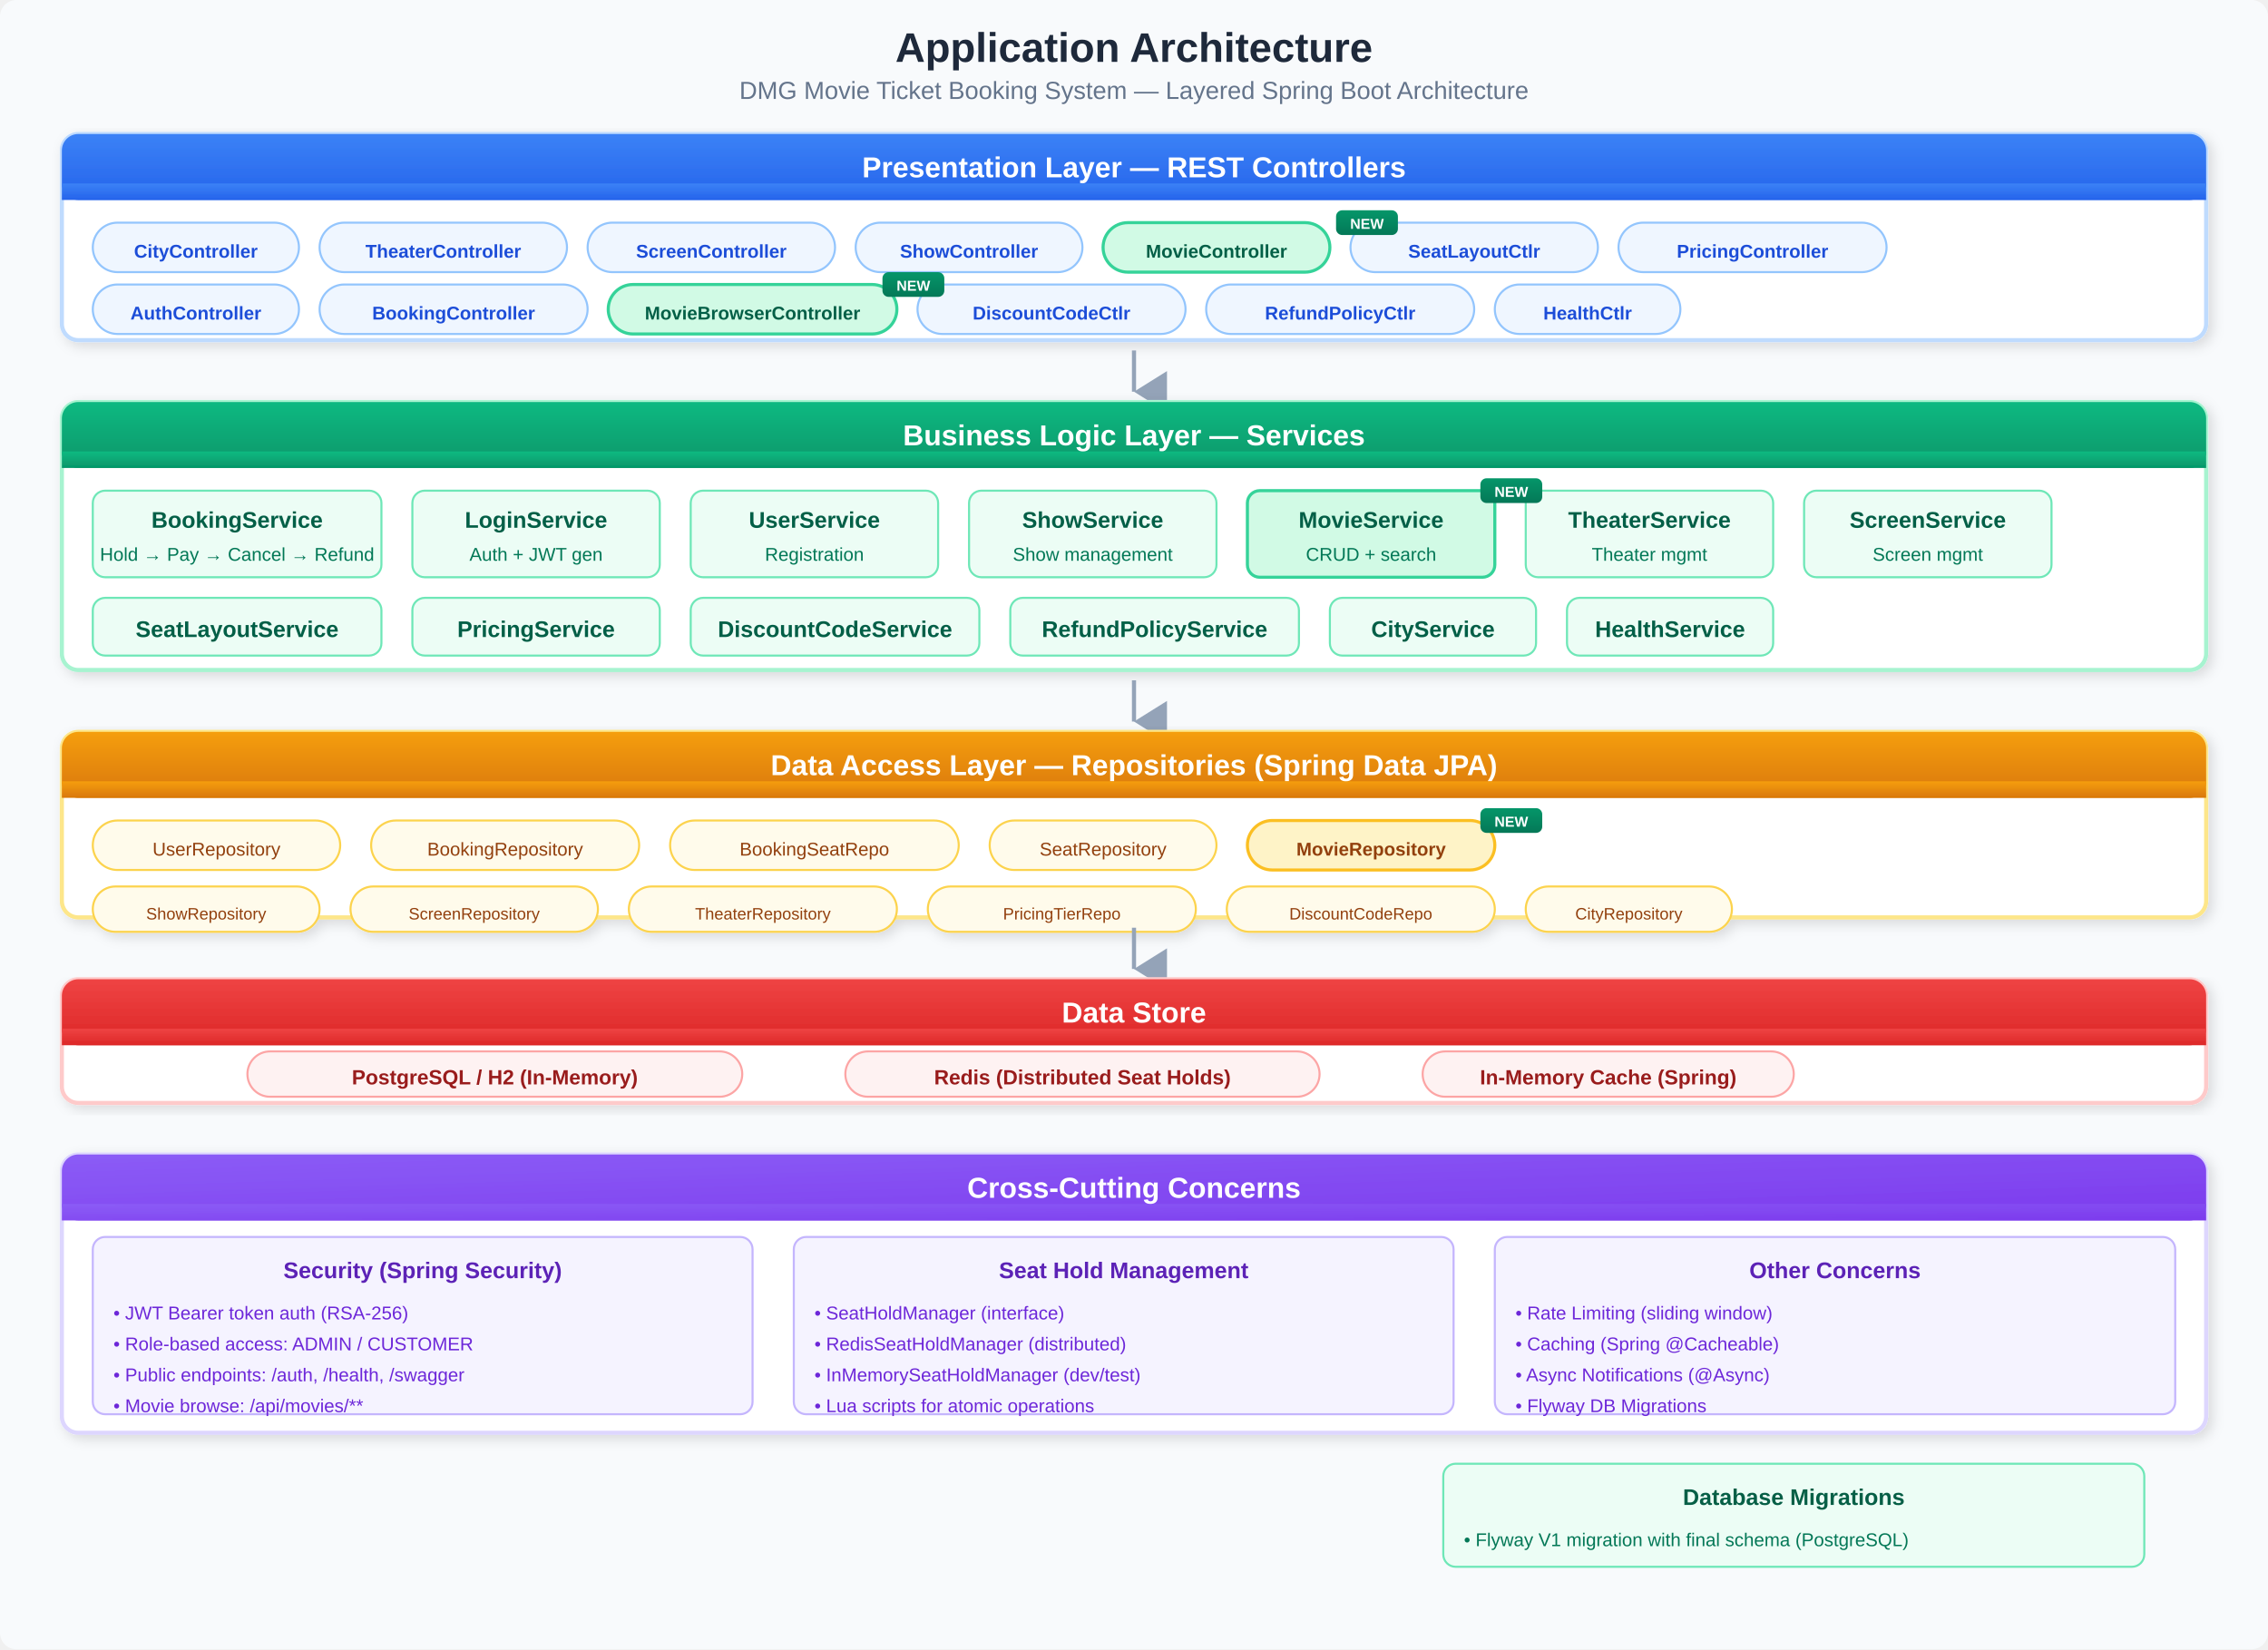
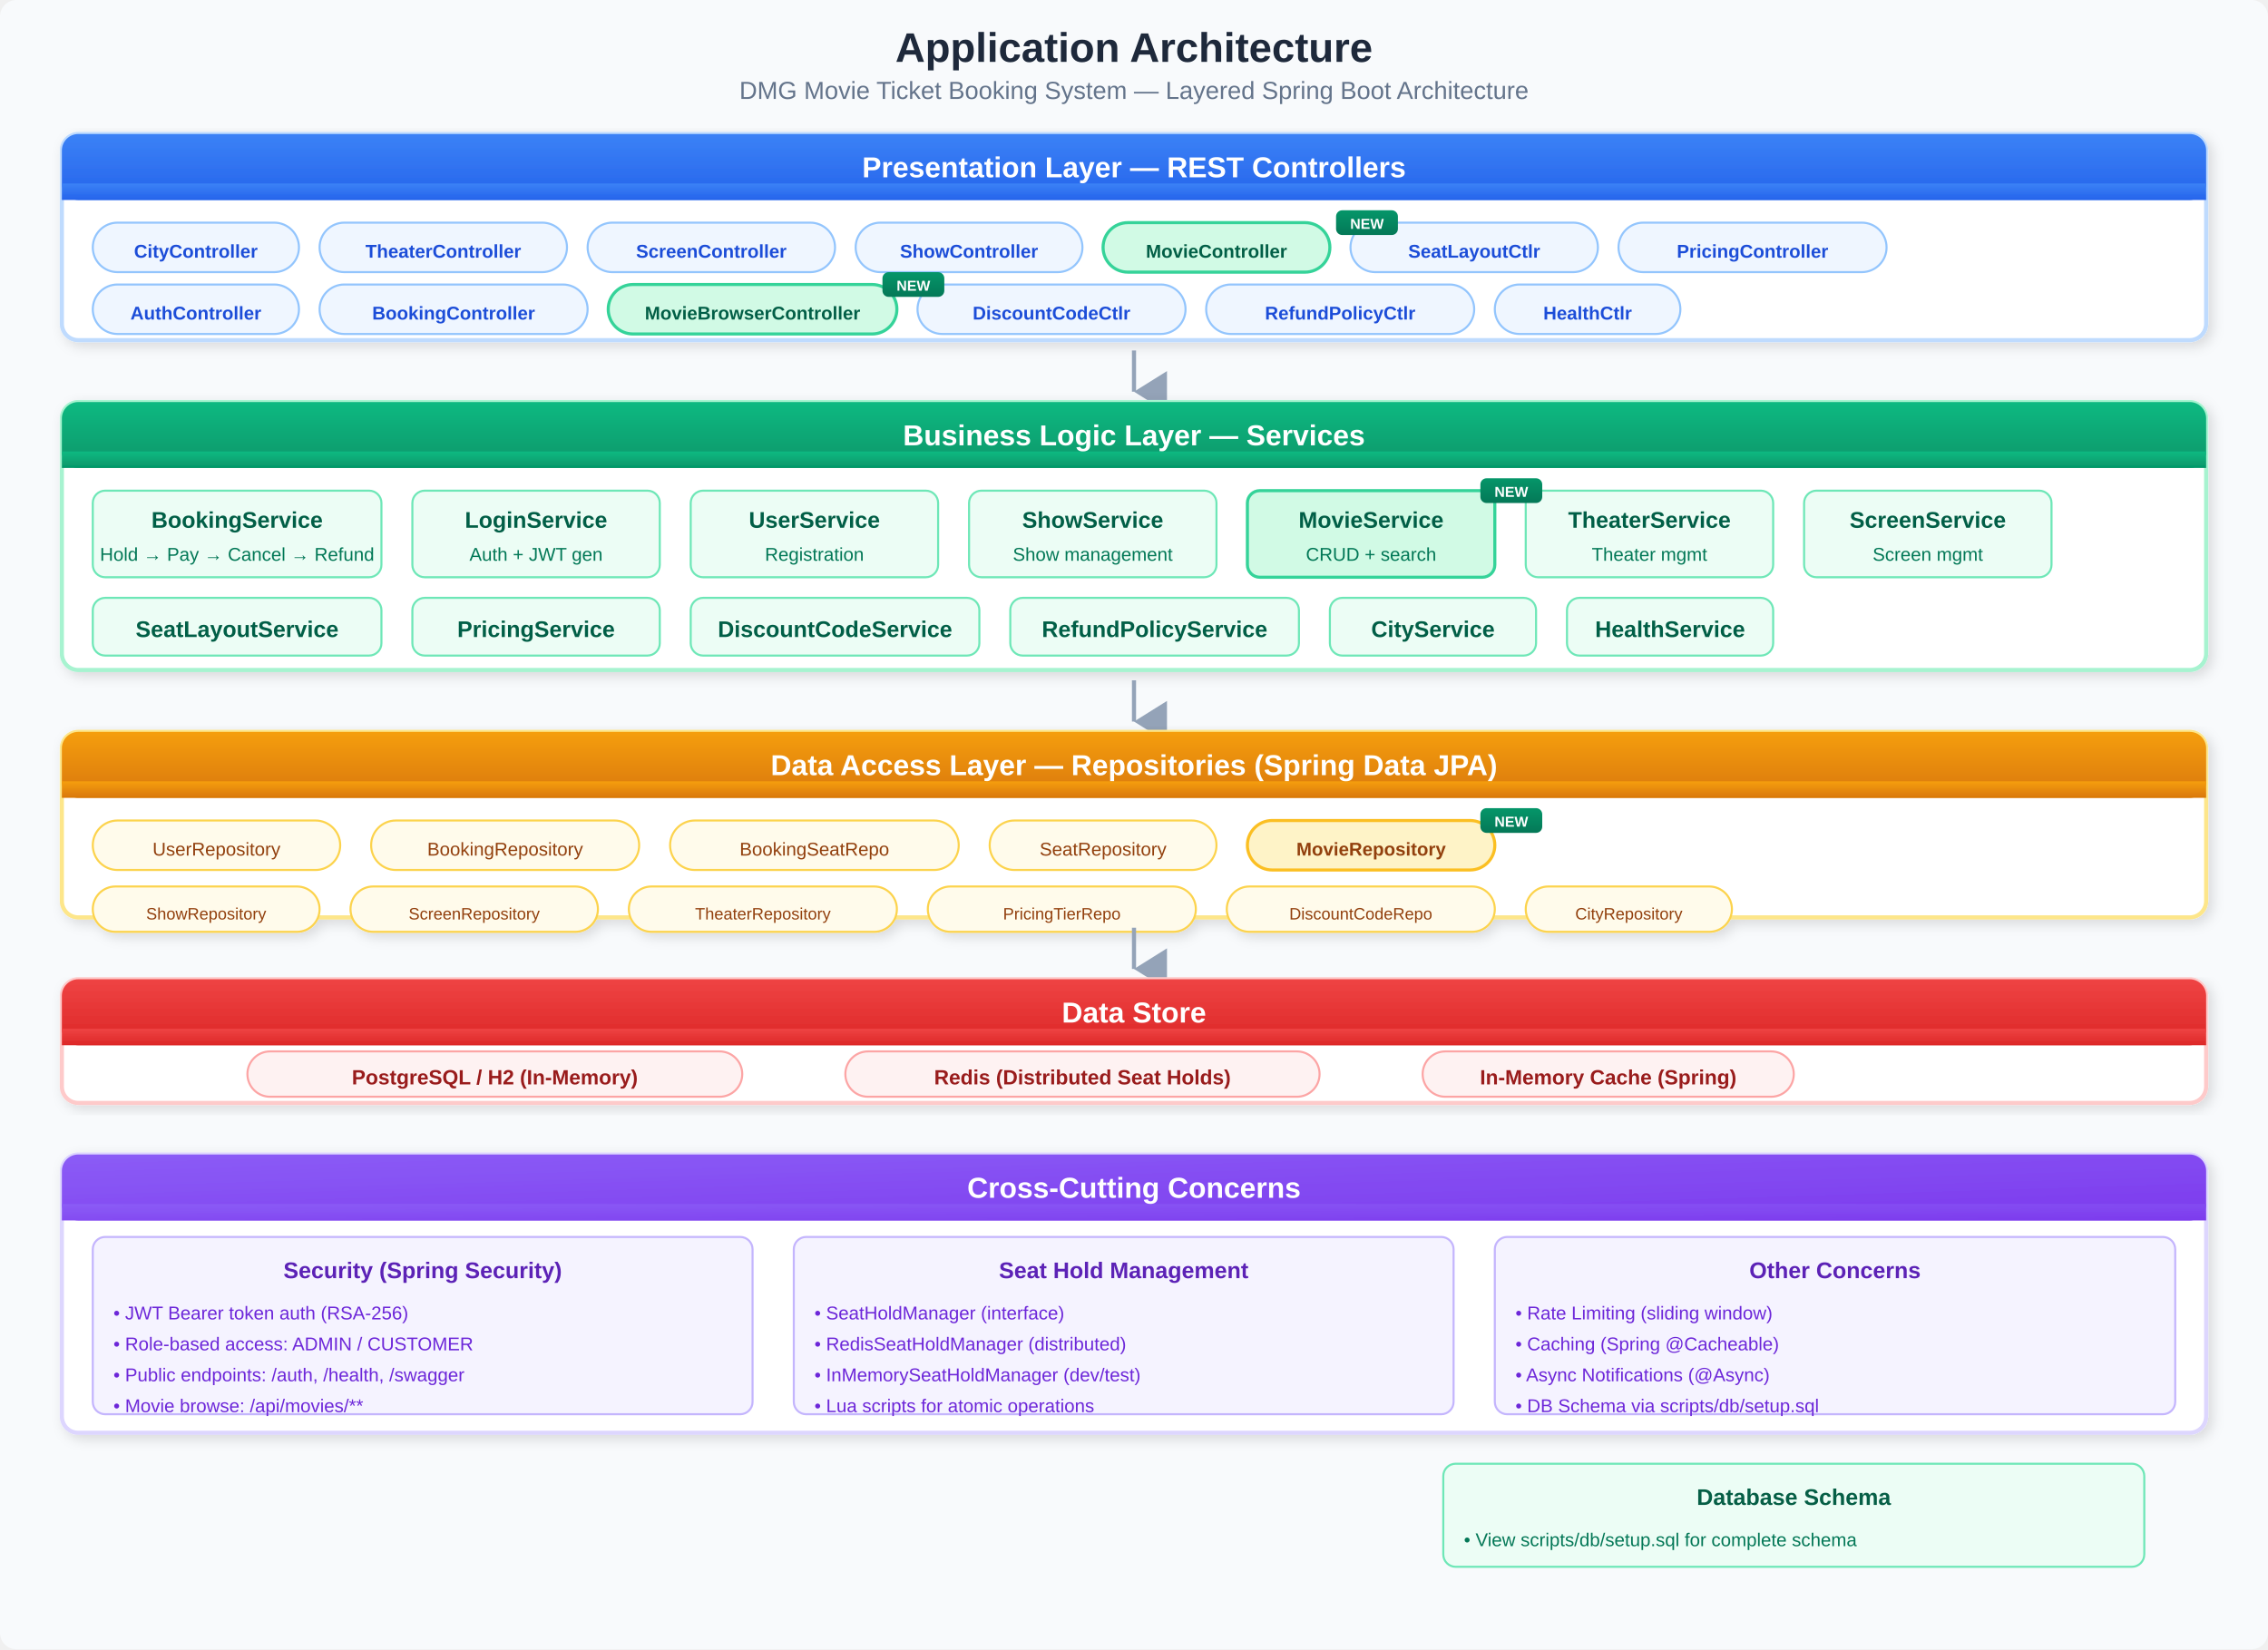
<svg xmlns="http://www.w3.org/2000/svg" viewBox="0 0 1100 800" font-family="Segoe UI, Arial, sans-serif">
  <defs>
    <filter id="shadow" x="-5%" y="-5%" width="115%" height="115%">
      <feDropShadow dx="2" dy="2" stdDeviation="3" flood-color="#00000022" />
    </filter>
    <linearGradient id="layer1" x1="0" y1="0" x2="0" y2="1">
      <stop offset="0%" stop-color="#3b82f6" />
      <stop offset="100%" stop-color="#2563eb" />
    </linearGradient>
    <linearGradient id="layer2" x1="0" y1="0" x2="0" y2="1">
      <stop offset="0%" stop-color="#10b981" />
      <stop offset="100%" stop-color="#059669" />
    </linearGradient>
    <linearGradient id="layer3" x1="0" y1="0" x2="0" y2="1">
      <stop offset="0%" stop-color="#f59e0b" />
      <stop offset="100%" stop-color="#d97706" />
    </linearGradient>
    <linearGradient id="layer4" x1="0" y1="0" x2="0" y2="1">
      <stop offset="0%" stop-color="#ef4444" />
      <stop offset="100%" stop-color="#dc2626" />
    </linearGradient>
    <linearGradient id="crossCut" x1="0" y1="0" x2="1" y2="1">
      <stop offset="0%" stop-color="#8b5cf6" />
      <stop offset="100%" stop-color="#7c3aed" />
    </linearGradient>
    <linearGradient id="newBadge" x1="0" y1="0" x2="0" y2="1">
      <stop offset="0%" stop-color="#059669" />
      <stop offset="100%" stop-color="#047857" />
    </linearGradient>
  </defs>
  <rect width="1100" height="800" fill="#f8fafc" rx="8" />
  <text x="550" y="30" text-anchor="middle" font-size="20" font-weight="bold" fill="#1e293b">Application Architecture</text>
  <text x="550" y="48" text-anchor="middle" font-size="12" fill="#64748b">DMG Movie Ticket Booking System — Layered Spring Boot Architecture</text>
  <g filter="url(#shadow)">
    <rect x="30" y="65" width="1040" height="100" rx="8" fill="white" stroke="#bfdbfe" stroke-width="2" />
    <rect x="30" y="65" width="1040" height="32" rx="8" fill="url(#layer1)" />
    <rect y="89" x="30" width="1040" height="8" fill="url(#layer1)" />
    <text x="550" y="86" text-anchor="middle" font-size="14" font-weight="bold" fill="white">Presentation Layer — REST Controllers</text>
    <g transform="translate(45, 108)">
      <rect width="100" height="24" rx="12" fill="#eff6ff" stroke="#93c5fd" stroke-width="1" />
      <text x="50" y="17" text-anchor="middle" font-size="9" font-weight="bold" fill="#1d4ed8">CityController</text>
    </g>
    <g transform="translate(155, 108)">
      <rect width="120" height="24" rx="12" fill="#eff6ff" stroke="#93c5fd" stroke-width="1" />
      <text x="60" y="17" text-anchor="middle" font-size="9" font-weight="bold" fill="#1d4ed8">TheaterController</text>
    </g>
    <g transform="translate(285, 108)">
      <rect width="120" height="24" rx="12" fill="#eff6ff" stroke="#93c5fd" stroke-width="1" />
      <text x="60" y="17" text-anchor="middle" font-size="9" font-weight="bold" fill="#1d4ed8">ScreenController</text>
    </g>
    <g transform="translate(415, 108)">
      <rect width="110" height="24" rx="12" fill="#eff6ff" stroke="#93c5fd" stroke-width="1" />
      <text x="55" y="17" text-anchor="middle" font-size="9" font-weight="bold" fill="#1d4ed8">ShowController</text>
    </g>
    <g transform="translate(535, 108)">
      <rect width="110" height="24" rx="12" fill="#d1fae5" stroke="#34d399" stroke-width="1.5" />
      <text x="55" y="17" text-anchor="middle" font-size="9" font-weight="bold" fill="#065f46">MovieController</text>
    </g>
    <g transform="translate(655, 108)">
      <rect width="120" height="24" rx="12" fill="#eff6ff" stroke="#93c5fd" stroke-width="1" />
      <text x="60" y="17" text-anchor="middle" font-size="9" font-weight="bold" fill="#1d4ed8">SeatLayoutCtlr</text>
    </g>
    <g transform="translate(785, 108)">
      <rect width="130" height="24" rx="12" fill="#eff6ff" stroke="#93c5fd" stroke-width="1" />
      <text x="65" y="17" text-anchor="middle" font-size="9" font-weight="bold" fill="#1d4ed8">PricingController</text>
    </g>
    <g transform="translate(45, 138)">
      <rect width="100" height="24" rx="12" fill="#eff6ff" stroke="#93c5fd" stroke-width="1" />
      <text x="50" y="17" text-anchor="middle" font-size="9" font-weight="bold" fill="#1d4ed8">AuthController</text>
    </g>
    <g transform="translate(155, 138)">
      <rect width="130" height="24" rx="12" fill="#eff6ff" stroke="#93c5fd" stroke-width="1" />
      <text x="65" y="17" text-anchor="middle" font-size="9" font-weight="bold" fill="#1d4ed8">BookingController</text>
    </g>
    <g transform="translate(295, 138)">
      <rect width="140" height="24" rx="12" fill="#d1fae5" stroke="#34d399" stroke-width="1.5" />
      <text x="70" y="17" text-anchor="middle" font-size="9" font-weight="bold" fill="#065f46">MovieBrowserController</text>
    </g>
    <g transform="translate(445, 138)">
      <rect width="130" height="24" rx="12" fill="#eff6ff" stroke="#93c5fd" stroke-width="1" />
      <text x="65" y="17" text-anchor="middle" font-size="9" font-weight="bold" fill="#1d4ed8">DiscountCodeCtlr</text>
    </g>
    <g transform="translate(585, 138)">
      <rect width="130" height="24" rx="12" fill="#eff6ff" stroke="#93c5fd" stroke-width="1" />
      <text x="65" y="17" text-anchor="middle" font-size="9" font-weight="bold" fill="#1d4ed8">RefundPolicyCtlr</text>
    </g>
    <g transform="translate(725, 138)">
      <rect width="90" height="24" rx="12" fill="#eff6ff" stroke="#93c5fd" stroke-width="1" />
      <text x="45" y="17" text-anchor="middle" font-size="9" font-weight="bold" fill="#1d4ed8">HealthCtlr</text>
    </g>
  </g>
  <rect x="648" y="102" width="30" height="12" rx="3" fill="url(#newBadge)" />
  <text x="663" y="111" text-anchor="middle" font-size="7" font-weight="bold" fill="white">NEW</text>
  <rect x="428" y="132" width="30" height="12" rx="3" fill="url(#newBadge)" />
  <text x="443" y="141" text-anchor="middle" font-size="7" font-weight="bold" fill="white">NEW</text>
  <line x1="550" y1="170" x2="550" y2="190" stroke="#94a3b8" stroke-width="2" marker-end="url(#arrowDown)" />
  <marker id="arrowDown" markerWidth="10" markerHeight="8" refX="5" refY="8" orient="auto">
    <path d="M0,0 L5,8 L10,0" fill="#94a3b8" />
  </marker>
  <g filter="url(#shadow)">
    <rect x="30" y="195" width="1040" height="130" rx="8" fill="white" stroke="#a7f3d0" stroke-width="2" />
    <rect x="30" y="195" width="1040" height="32" rx="8" fill="url(#layer2)" />
    <rect y="219" x="30" width="1040" height="8" fill="url(#layer2)" />
    <text x="550" y="216" text-anchor="middle" font-size="14" font-weight="bold" fill="white">Business Logic Layer — Services</text>
    <g transform="translate(45, 238)">
      <rect width="140" height="42" rx="6" fill="#ecfdf5" stroke="#6ee7b7" stroke-width="1" />
      <text x="70" y="18" text-anchor="middle" font-size="11" font-weight="bold" fill="#065f46">BookingService</text>
      <text x="70" y="34" text-anchor="middle" font-size="9" fill="#047857">Hold → Pay → Cancel → Refund</text>
    </g>
    <g transform="translate(200, 238)">
      <rect width="120" height="42" rx="6" fill="#ecfdf5" stroke="#6ee7b7" stroke-width="1" />
      <text x="60" y="18" text-anchor="middle" font-size="11" font-weight="bold" fill="#065f46">LoginService</text>
      <text x="60" y="34" text-anchor="middle" font-size="9" fill="#047857">Auth + JWT gen</text>
    </g>
    <g transform="translate(335, 238)">
      <rect width="120" height="42" rx="6" fill="#ecfdf5" stroke="#6ee7b7" stroke-width="1" />
      <text x="60" y="18" text-anchor="middle" font-size="11" font-weight="bold" fill="#065f46">UserService</text>
      <text x="60" y="34" text-anchor="middle" font-size="9" fill="#047857">Registration</text>
    </g>
    <g transform="translate(470, 238)">
      <rect width="120" height="42" rx="6" fill="#ecfdf5" stroke="#6ee7b7" stroke-width="1" />
      <text x="60" y="18" text-anchor="middle" font-size="11" font-weight="bold" fill="#065f46">ShowService</text>
      <text x="60" y="34" text-anchor="middle" font-size="9" fill="#047857">Show management</text>
    </g>
    <g transform="translate(605, 238)">
      <rect width="120" height="42" rx="6" fill="#d1fae5" stroke="#34d399" stroke-width="1.5" />
      <text x="60" y="18" text-anchor="middle" font-size="11" font-weight="bold" fill="#065f46">MovieService</text>
      <text x="60" y="34" text-anchor="middle" font-size="9" fill="#047857">CRUD + search</text>
    </g>
    <g transform="translate(740, 238)">
      <rect width="120" height="42" rx="6" fill="#ecfdf5" stroke="#6ee7b7" stroke-width="1" />
      <text x="60" y="18" text-anchor="middle" font-size="11" font-weight="bold" fill="#065f46">TheaterService</text>
      <text x="60" y="34" text-anchor="middle" font-size="9" fill="#047857">Theater mgmt</text>
    </g>
    <g transform="translate(875, 238)">
      <rect width="120" height="42" rx="6" fill="#ecfdf5" stroke="#6ee7b7" stroke-width="1" />
      <text x="60" y="18" text-anchor="middle" font-size="11" font-weight="bold" fill="#065f46">ScreenService</text>
      <text x="60" y="34" text-anchor="middle" font-size="9" fill="#047857">Screen mgmt</text>
    </g>
    <g transform="translate(45, 290)">
      <rect width="140" height="28" rx="6" fill="#ecfdf5" stroke="#6ee7b7" stroke-width="1" />
      <text x="70" y="19" text-anchor="middle" font-size="11" font-weight="bold" fill="#065f46">SeatLayoutService</text>
    </g>
    <g transform="translate(200, 290)">
      <rect width="120" height="28" rx="6" fill="#ecfdf5" stroke="#6ee7b7" stroke-width="1" />
      <text x="60" y="19" text-anchor="middle" font-size="11" font-weight="bold" fill="#065f46">PricingService</text>
    </g>
    <g transform="translate(335, 290)">
      <rect width="140" height="28" rx="6" fill="#ecfdf5" stroke="#6ee7b7" stroke-width="1" />
      <text x="70" y="19" text-anchor="middle" font-size="11" font-weight="bold" fill="#065f46">DiscountCodeService</text>
    </g>
    <g transform="translate(490, 290)">
      <rect width="140" height="28" rx="6" fill="#ecfdf5" stroke="#6ee7b7" stroke-width="1" />
      <text x="70" y="19" text-anchor="middle" font-size="11" font-weight="bold" fill="#065f46">RefundPolicyService</text>
    </g>
    <g transform="translate(645, 290)">
      <rect width="100" height="28" rx="6" fill="#ecfdf5" stroke="#6ee7b7" stroke-width="1" />
      <text x="50" y="19" text-anchor="middle" font-size="11" font-weight="bold" fill="#065f46">CityService</text>
    </g>
    <g transform="translate(760, 290)">
      <rect width="100" height="28" rx="6" fill="#ecfdf5" stroke="#6ee7b7" stroke-width="1" />
      <text x="50" y="19" text-anchor="middle" font-size="11" font-weight="bold" fill="#065f46">HealthService</text>
    </g>
  </g>
  <rect x="718" y="232" width="30" height="12" rx="3" fill="url(#newBadge)" />
  <text x="733" y="241" text-anchor="middle" font-size="7" font-weight="bold" fill="white">NEW</text>
  <line x1="550" y1="330" x2="550" y2="350" stroke="#94a3b8" stroke-width="2" marker-end="url(#arrowDown)" />
  <g filter="url(#shadow)">
    <rect x="30" y="355" width="1040" height="90" rx="8" fill="white" stroke="#fde68a" stroke-width="2" />
    <rect x="30" y="355" width="1040" height="32" rx="8" fill="url(#layer3)" />
    <rect y="379" x="30" width="1040" height="8" fill="url(#layer3)" />
    <text x="550" y="376" text-anchor="middle" font-size="14" font-weight="bold" fill="white">Data Access Layer — Repositories (Spring Data JPA)</text>
    <g transform="translate(45, 398)">
      <rect width="120" height="24" rx="12" fill="#fffbeb" stroke="#fcd34d" stroke-width="1" />
      <text x="60" y="17" text-anchor="middle" font-size="9" fill="#92400e">UserRepository</text>
    </g>
    <g transform="translate(180, 398)">
      <rect width="130" height="24" rx="12" fill="#fffbeb" stroke="#fcd34d" stroke-width="1" />
      <text x="65" y="17" text-anchor="middle" font-size="9" fill="#92400e">BookingRepository</text>
    </g>
    <g transform="translate(325, 398)">
      <rect width="140" height="24" rx="12" fill="#fffbeb" stroke="#fcd34d" stroke-width="1" />
      <text x="70" y="17" text-anchor="middle" font-size="9" fill="#92400e">BookingSeatRepo</text>
    </g>
    <g transform="translate(480, 398)">
      <rect width="110" height="24" rx="12" fill="#fffbeb" stroke="#fcd34d" stroke-width="1" />
      <text x="55" y="17" text-anchor="middle" font-size="9" fill="#92400e">SeatRepository</text>
    </g>
    <g transform="translate(605, 398)">
      <rect width="120" height="24" rx="12" fill="#fef3c7" stroke="#fbbf24" stroke-width="1.5" />
      <text x="60" y="17" text-anchor="middle" font-size="9" font-weight="bold" fill="#92400e">MovieRepository</text>
    </g>
    <g transform="translate(45, 430)">
      <rect width="110" height="22" rx="11" fill="#fffbeb" stroke="#fcd34d" stroke-width="1" />
      <text x="55" y="16" text-anchor="middle" font-size="8" fill="#92400e">ShowRepository</text>
    </g>
    <g transform="translate(170, 430)">
      <rect width="120" height="22" rx="11" fill="#fffbeb" stroke="#fcd34d" stroke-width="1" />
      <text x="60" y="16" text-anchor="middle" font-size="8" fill="#92400e">ScreenRepository</text>
    </g>
    <g transform="translate(305, 430)">
      <rect width="130" height="22" rx="11" fill="#fffbeb" stroke="#fcd34d" stroke-width="1" />
      <text x="65" y="16" text-anchor="middle" font-size="8" fill="#92400e">TheaterRepository</text>
    </g>
    <g transform="translate(450, 430)">
      <rect width="130" height="22" rx="11" fill="#fffbeb" stroke="#fcd34d" stroke-width="1" />
      <text x="65" y="16" text-anchor="middle" font-size="8" fill="#92400e">PricingTierRepo</text>
    </g>
    <g transform="translate(595, 430)">
      <rect width="130" height="22" rx="11" fill="#fffbeb" stroke="#fcd34d" stroke-width="1" />
      <text x="65" y="16" text-anchor="middle" font-size="8" fill="#92400e">DiscountCodeRepo</text>
    </g>
    <g transform="translate(740, 430)">
      <rect width="100" height="22" rx="11" fill="#fffbeb" stroke="#fcd34d" stroke-width="1" />
      <text x="50" y="16" text-anchor="middle" font-size="8" fill="#92400e">CityRepository</text>
    </g>
  </g>
  <rect x="718" y="392" width="30" height="12" rx="3" fill="url(#newBadge)" />
  <text x="733" y="401" text-anchor="middle" font-size="7" font-weight="bold" fill="white">NEW</text>
  <line x1="550" y1="450" x2="550" y2="470" stroke="#94a3b8" stroke-width="2" marker-end="url(#arrowDown)" />
  <g filter="url(#shadow)">
    <rect x="30" y="475" width="1040" height="60" rx="8" fill="white" stroke="#fecaca" stroke-width="2" />
    <rect x="30" y="475" width="1040" height="32" rx="8" fill="url(#layer4)" />
    <rect y="499" x="30" width="1040" height="8" fill="url(#layer4)" />
    <text x="550" y="496" text-anchor="middle" font-size="14" font-weight="bold" fill="white">Data Store</text>
    <g transform="translate(120, 510)">
      <rect width="240" height="22" rx="11" fill="#fef2f2" stroke="#fca5a5" stroke-width="1" />
      <text x="120" y="16" text-anchor="middle" font-size="10" font-weight="bold" fill="#991b1b">PostgreSQL / H2 (In-Memory)</text>
    </g>
    <g transform="translate(410, 510)">
      <rect width="230" height="22" rx="11" fill="#fef2f2" stroke="#fca5a5" stroke-width="1" />
      <text x="115" y="16" text-anchor="middle" font-size="10" font-weight="bold" fill="#991b1b">Redis (Distributed Seat Holds)</text>
    </g>
    <g transform="translate(690, 510)">
      <rect width="180" height="22" rx="11" fill="#fef2f2" stroke="#fca5a5" stroke-width="1" />
      <text x="90" y="16" text-anchor="middle" font-size="10" font-weight="bold" fill="#991b1b">In-Memory Cache (Spring)</text>
    </g>
  </g>
  <g filter="url(#shadow)">
    <rect x="30" y="560" width="1040" height="135" rx="8" fill="white" stroke="#ddd6fe" stroke-width="2" />
    <rect x="30" y="560" width="1040" height="32" rx="8" fill="url(#crossCut)" />
    <rect y="584" x="30" width="1040" height="8" fill="url(#crossCut)" />
    <text x="550" y="581" text-anchor="middle" font-size="14" font-weight="bold" fill="white">Cross-Cutting Concerns</text>
    <g transform="translate(45, 600)">
      <rect width="320" height="86" rx="6" fill="#f5f3ff" stroke="#c4b5fd" stroke-width="1" />
      <text x="160" y="20" text-anchor="middle" font-size="11" font-weight="bold" fill="#5b21b6">Security (Spring Security)</text>
      <text x="10" y="40" font-size="9" fill="#6d28d9">• JWT Bearer token auth (RSA-256)</text>
      <text x="10" y="55" font-size="9" fill="#6d28d9">• Role-based access: ADMIN / CUSTOMER</text>
      <text x="10" y="70" font-size="9" fill="#6d28d9">• Public endpoints: /auth, /health, /swagger</text>
      <text x="10" y="85" font-size="9" fill="#6d28d9">• Movie browse: /api/movies/**</text>
    </g>
    <g transform="translate(385, 600)">
      <rect width="320" height="86" rx="6" fill="#f5f3ff" stroke="#c4b5fd" stroke-width="1" />
      <text x="160" y="20" text-anchor="middle" font-size="11" font-weight="bold" fill="#5b21b6">Seat Hold Management</text>
      <text x="10" y="40" font-size="9" fill="#6d28d9">• SeatHoldManager (interface)</text>
      <text x="10" y="55" font-size="9" fill="#6d28d9">• RedisSeatHoldManager (distributed)</text>
      <text x="10" y="70" font-size="9" fill="#6d28d9">• InMemorySeatHoldManager (dev/test)</text>
      <text x="10" y="85" font-size="9" fill="#6d28d9">• Lua scripts for atomic operations</text>
    </g>
    <g transform="translate(725, 600)">
      <rect width="330" height="86" rx="6" fill="#f5f3ff" stroke="#c4b5fd" stroke-width="1" />
      <text x="165" y="20" text-anchor="middle" font-size="11" font-weight="bold" fill="#5b21b6">Other Concerns</text>
      <text x="10" y="40" font-size="9" fill="#6d28d9">• Rate Limiting (sliding window)</text>
      <text x="10" y="55" font-size="9" fill="#6d28d9">• Caching (Spring @Cacheable)</text>
      <text x="10" y="70" font-size="9" fill="#6d28d9">• Async Notifications (@Async)</text>
-       <text x="10" y="85" font-size="9" fill="#6d28d9">• Flyway DB Migrations</text>
+       <text x="10" y="85" font-size="9" fill="#6d28d9">• DB Schema via scripts/db/setup.sql</text>
    </g>
  </g>
  <g transform="translate(700, 710)">
    <rect width="340" height="50" rx="6" fill="#ecfdf5" stroke="#6ee7b7" stroke-width="1" />
-     <text x="170" y="20" text-anchor="middle" font-size="11" font-weight="bold" fill="#065f46">Database Migrations</text>
-     <text x="10" y="40" font-size="9" fill="#047857">• Flyway V1 migration with final schema (PostgreSQL)</text>
+     <text x="170" y="20" text-anchor="middle" font-size="11" font-weight="bold" fill="#065f46">Database Schema</text>
+     <text x="10" y="40" font-size="9" fill="#047857">• View scripts/db/setup.sql for complete schema</text>
  </g>
</svg>
